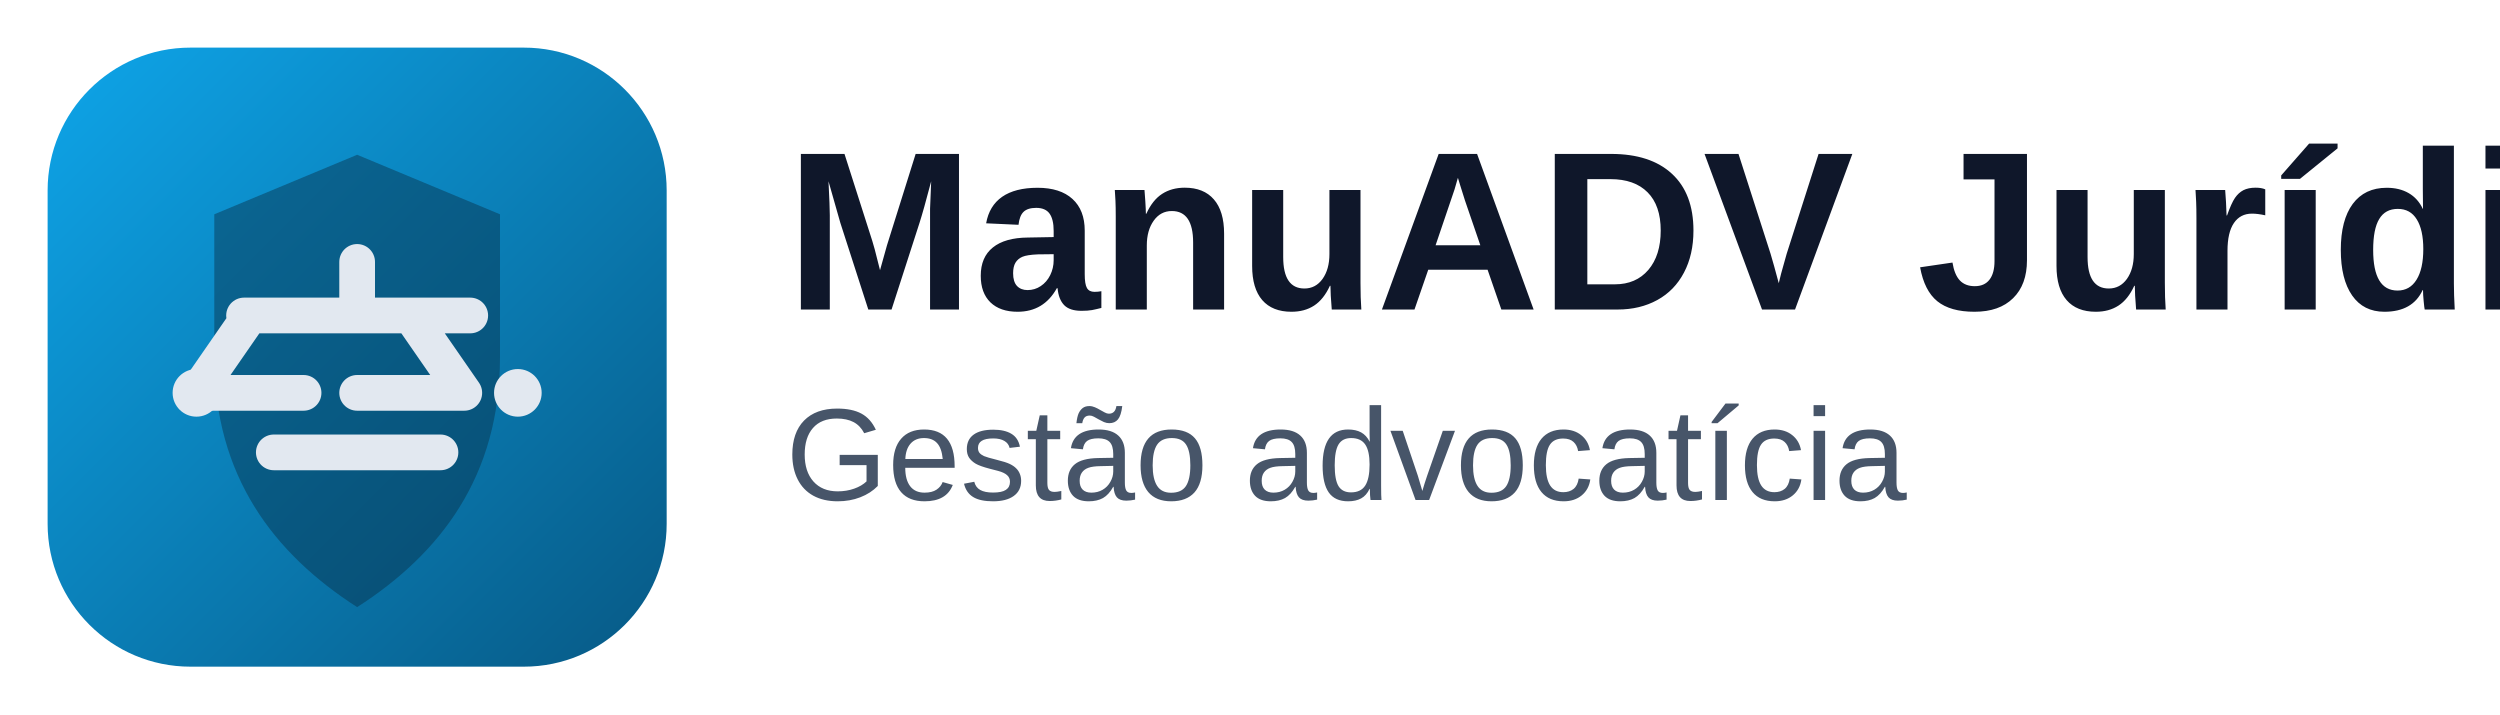
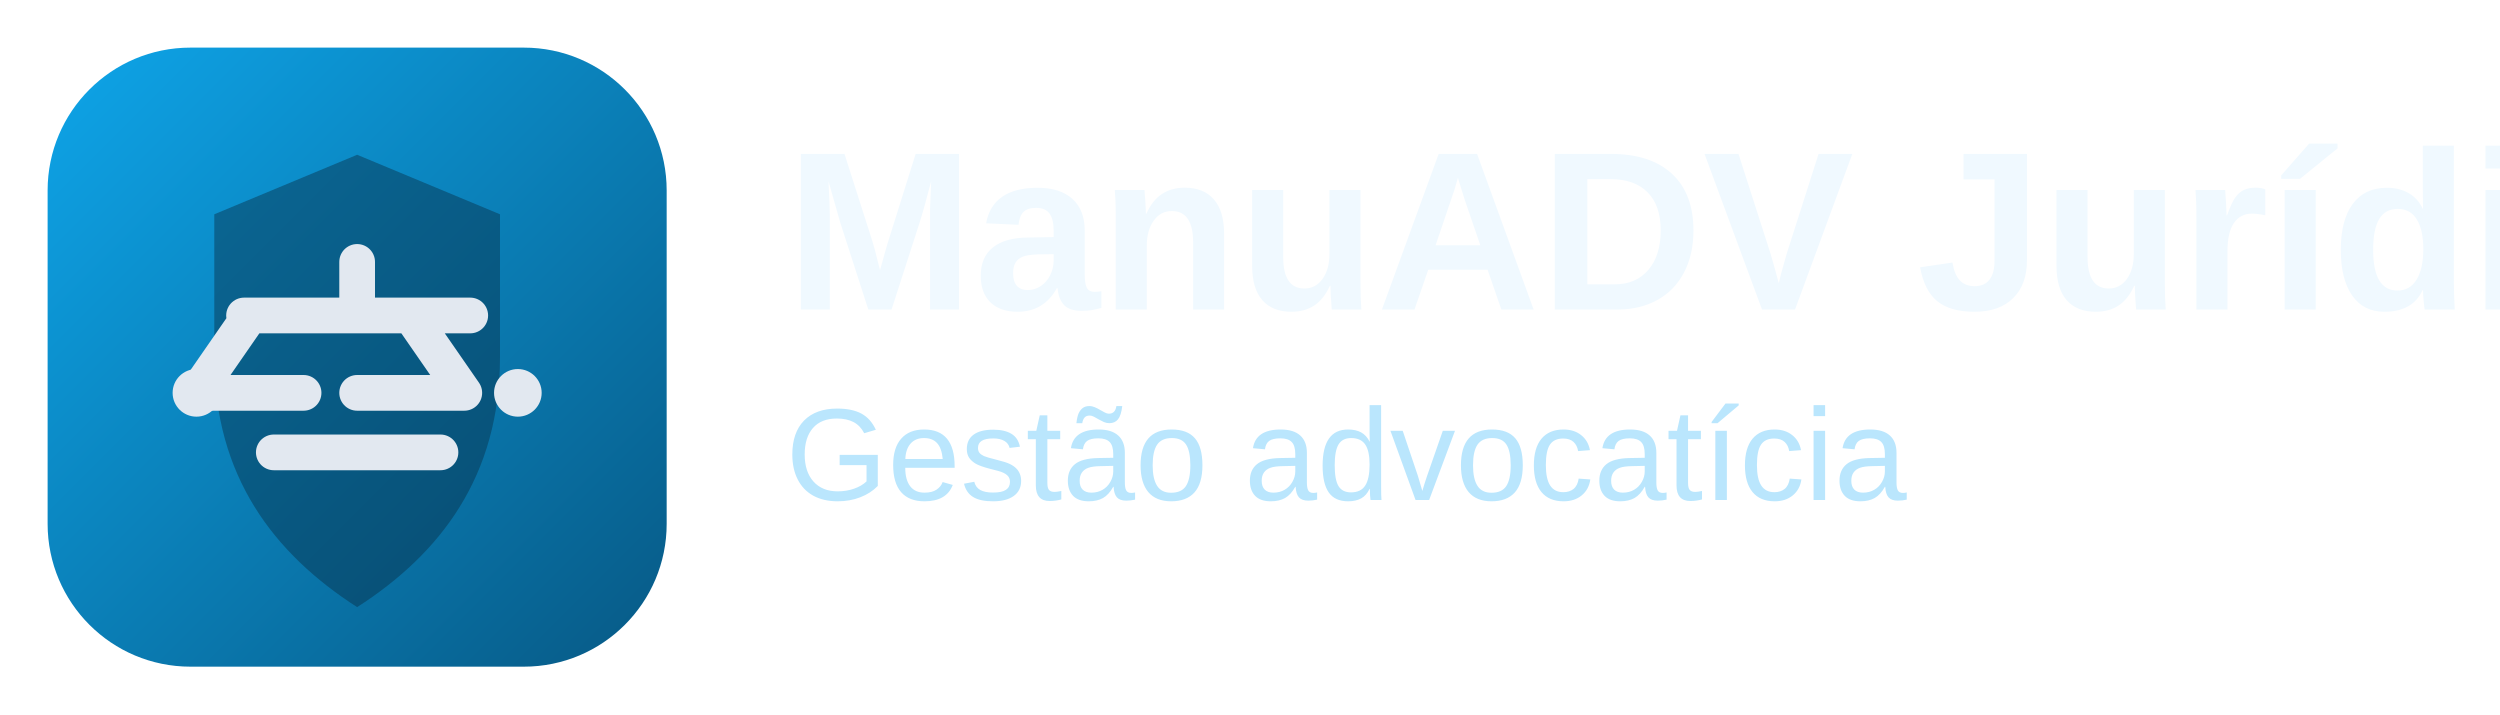
<svg xmlns="http://www.w3.org/2000/svg" viewBox="0 0 420 120" role="img" aria-labelledby="fullLogoTitle">
  <defs>
    <linearGradient id="markBg" x1="0" y1="0" x2="1" y2="1">
      <stop offset="0%" stop-color="#0ea5e9" />
      <stop offset="100%" stop-color="#075985" />
    </linearGradient>
  </defs>
  <rect x="8" y="8" width="104" height="104" rx="24" fill="url(#markBg)" />
  <path d="M60 26l24 10v24c0 20-10 33-24 42-14-9-24-22-24-42V36z" fill="#082f49" fill-opacity=".45" />
  <path d="M41 53h38M60 44v9m-18 0l-9 13h18m18-13l9 13H60" stroke="#e2e8f0" stroke-width="6" stroke-linecap="round" stroke-linejoin="round" fill="none" />
  <circle cx="33" cy="66" r="4" fill="#e2e8f0" />
  <circle cx="87" cy="66" r="4" fill="#e2e8f0" />
  <path d="M46 76h28" stroke="#e2e8f0" stroke-width="6" stroke-linecap="round" />
-   <text x="132" y="52" font-size="38" font-family="Segoe UI, Arial, sans-serif" font-weight="700" fill="#0f172a">ManuADV Jurídico</text>
-   <text x="132" y="84" font-size="22" font-family="Segoe UI, Arial, sans-serif" font-weight="500" fill="#475569">Gestão advocatícia</text>
+   <text x="132" y="52" font-size="38" font-family="Segoe UI, Arial, sans-serif" font-weight="700" fill="#f0f9ff">ManuADV Jurídico</text>
+   <text x="132" y="84" font-size="22" font-family="Segoe UI, Arial, sans-serif" font-weight="500" fill="#bae6fd">Gestão advocatícia</text>
</svg>
